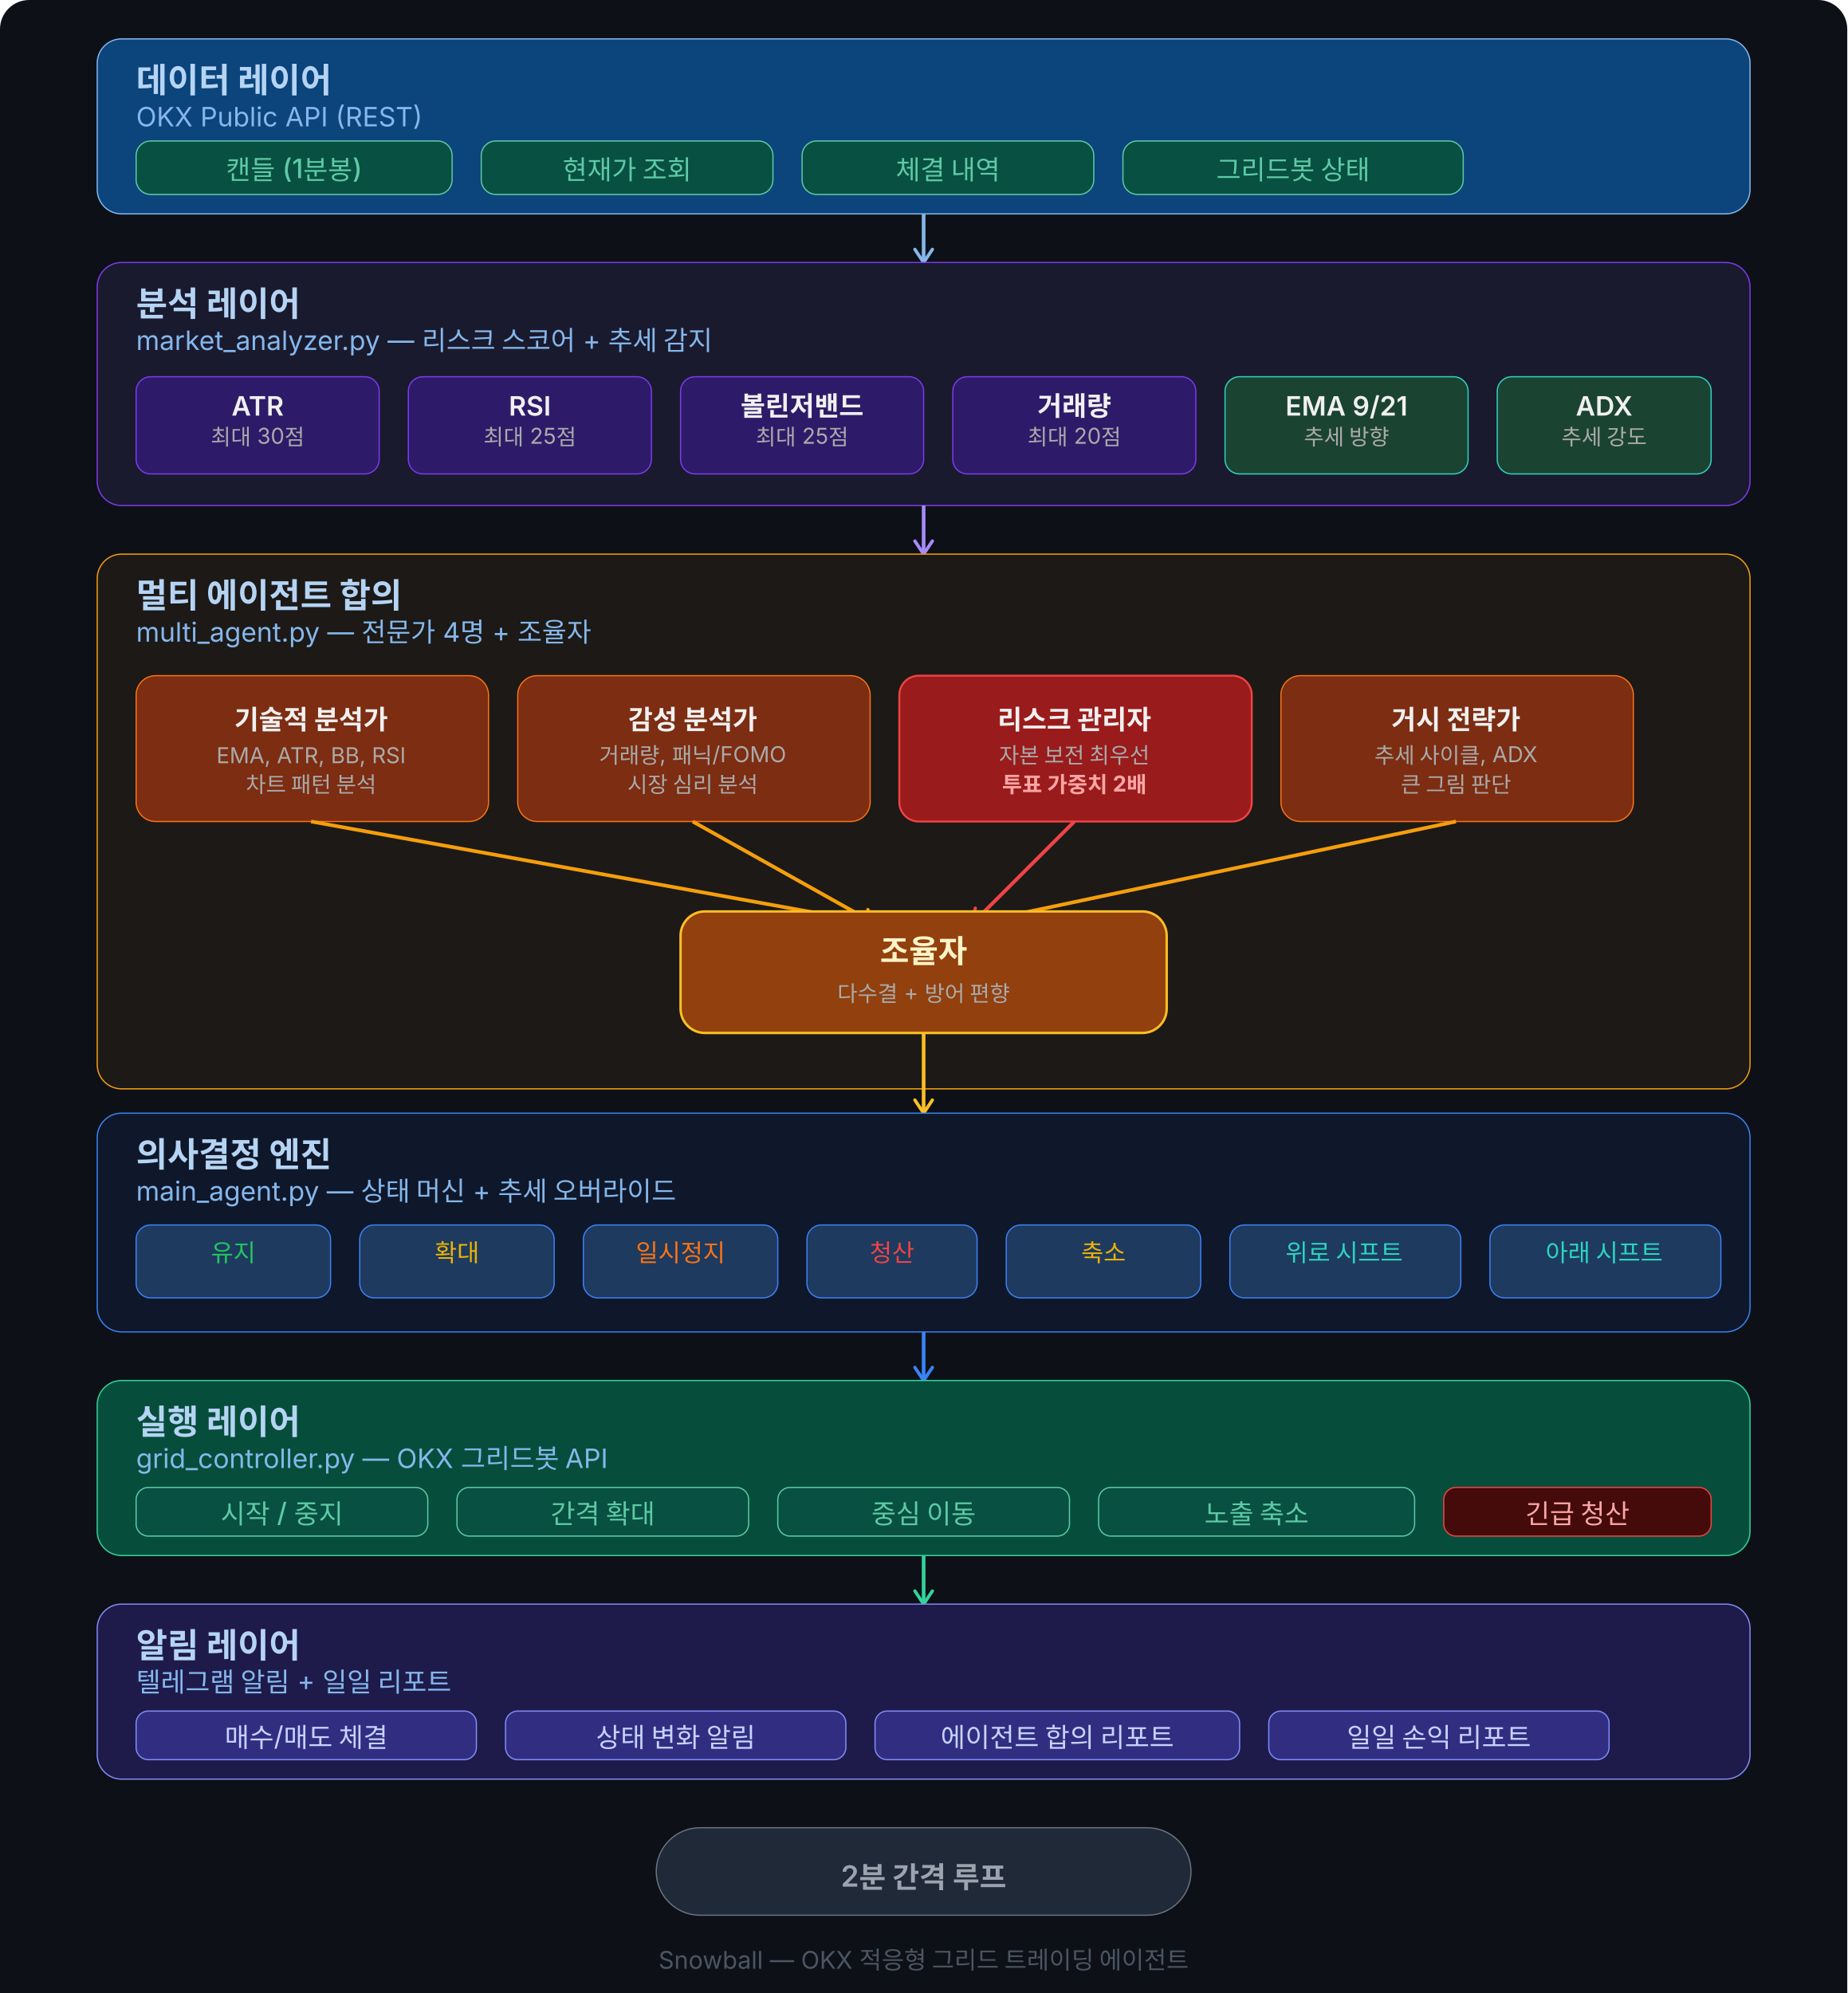
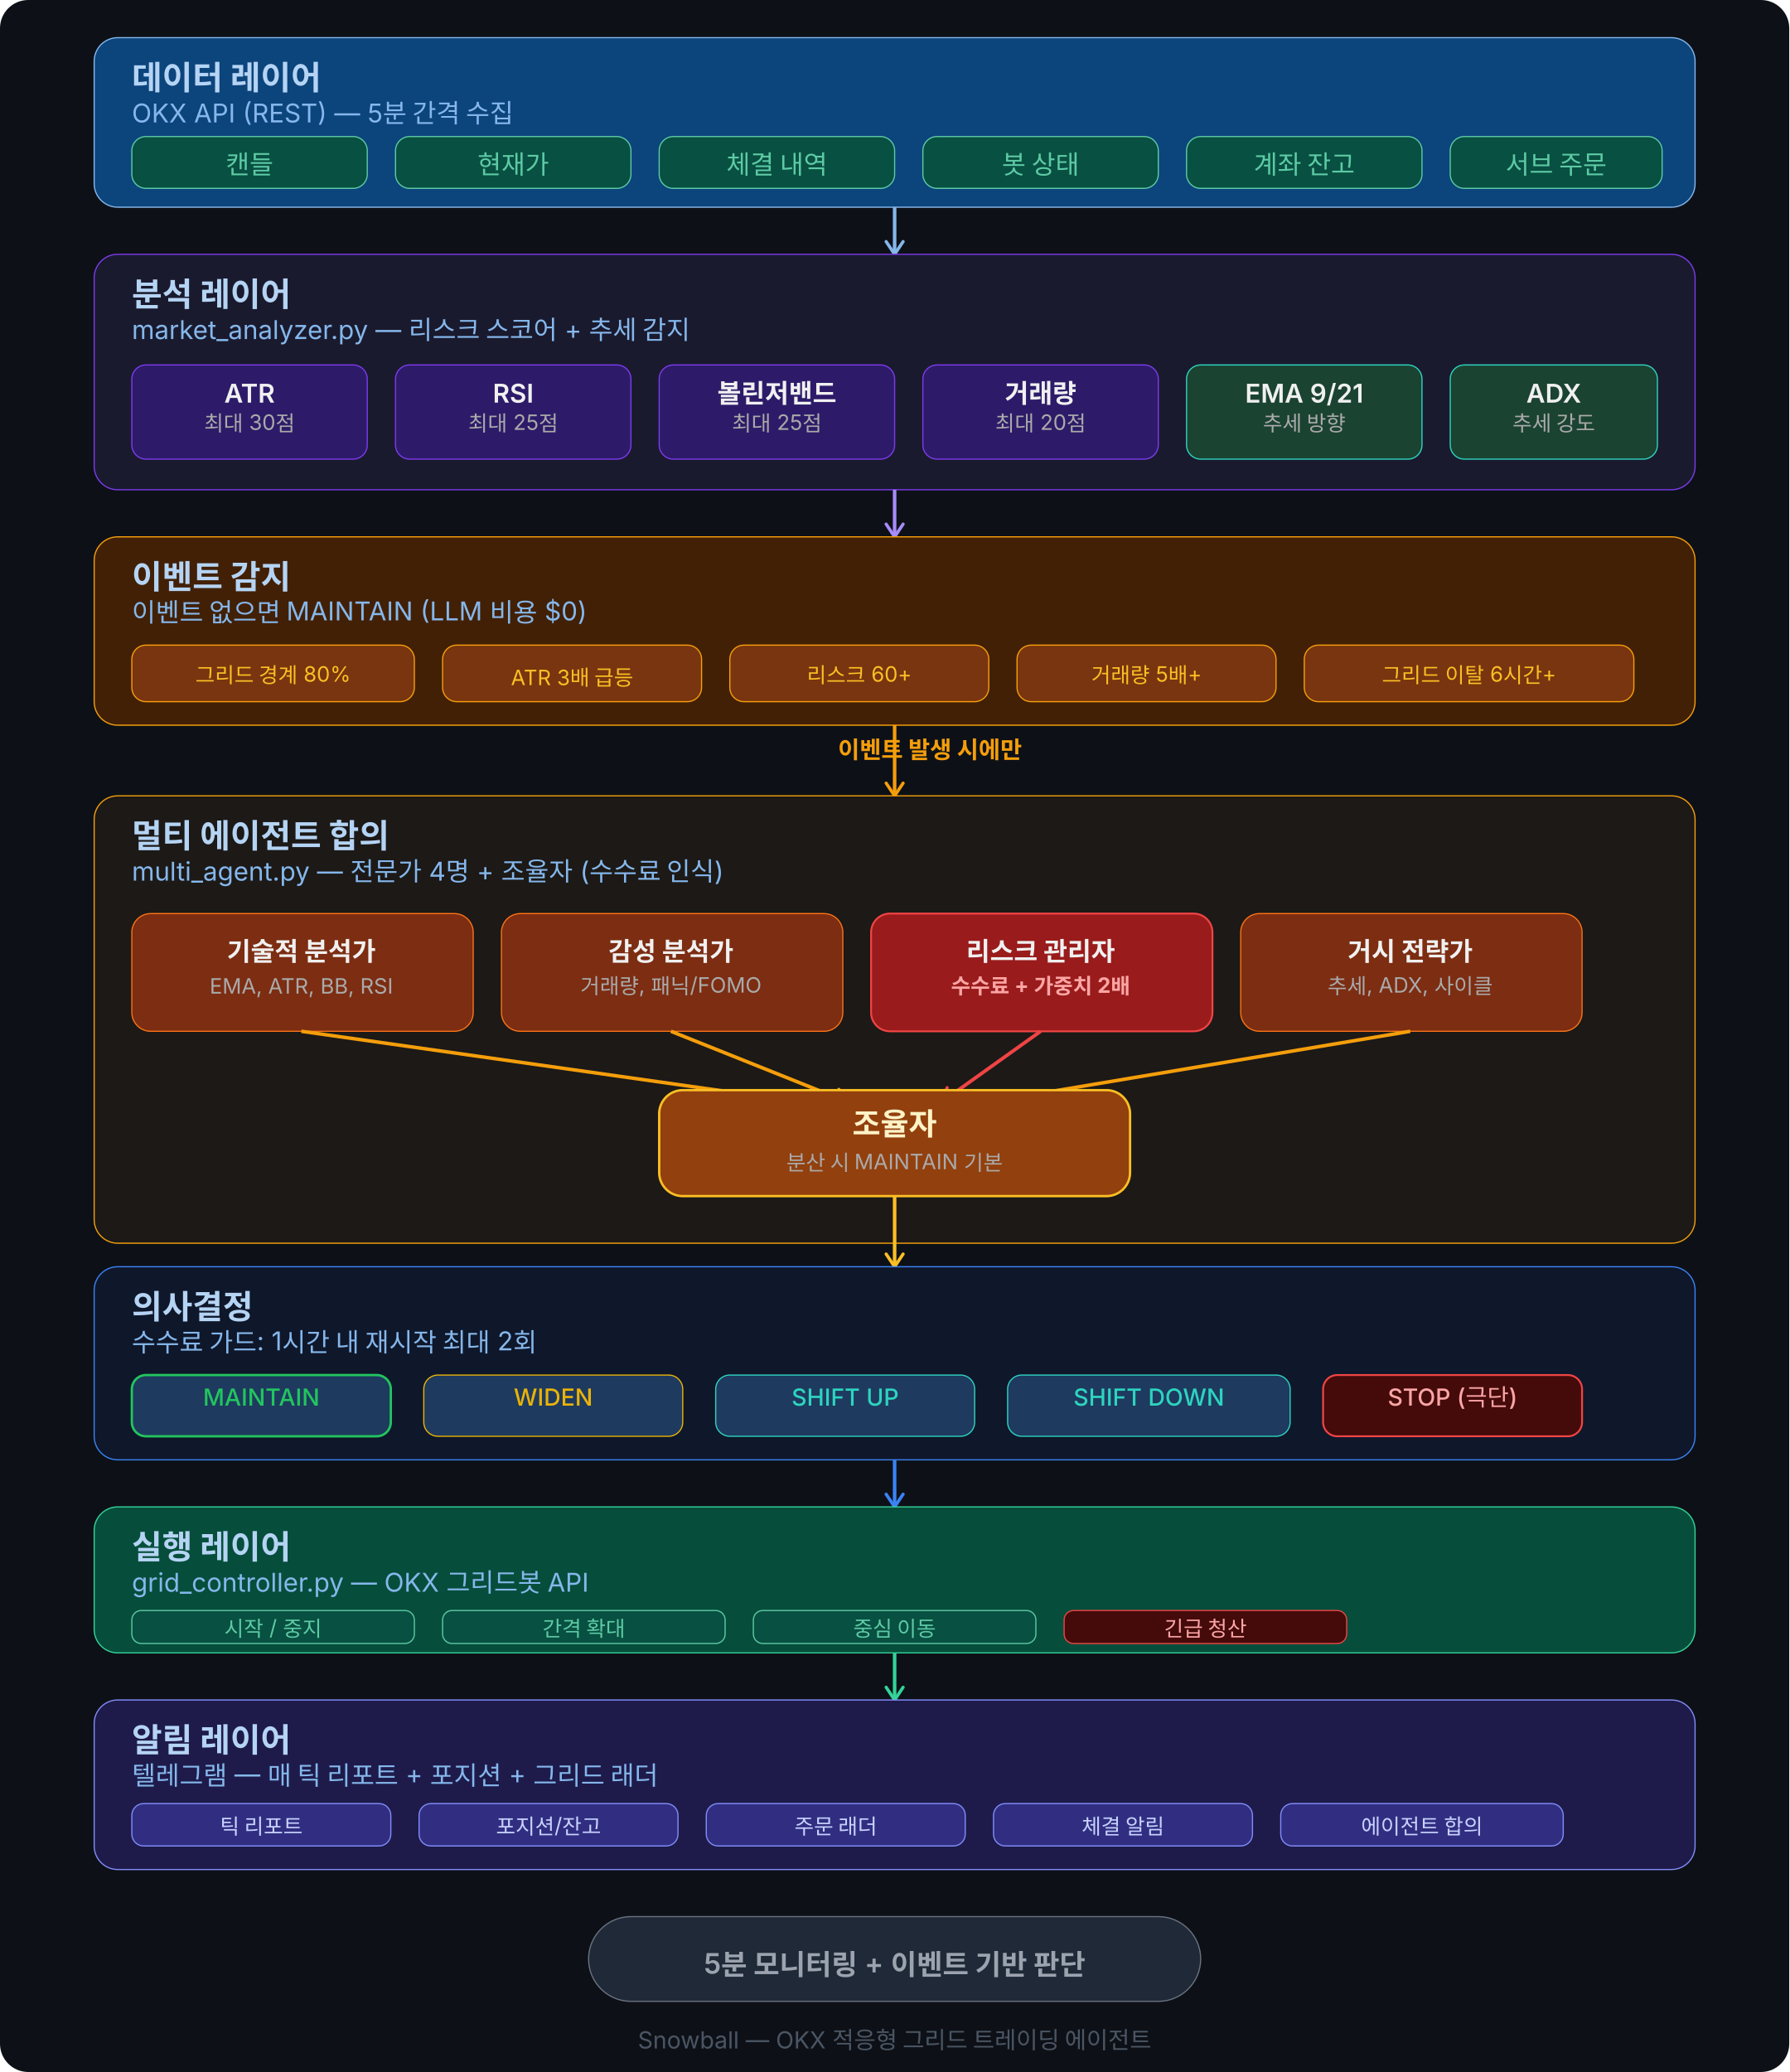
- <svg xmlns="http://www.w3.org/2000/svg" width="100%" viewBox="0 0 760 820">
+ <svg xmlns="http://www.w3.org/2000/svg" width="100%" viewBox="0 0 760 880">
  <defs>
    <marker id="arrow" viewBox="0 0 10 10" refX="8" refY="5" markerWidth="6" markerHeight="6" orient="auto-start-reverse">
      <path d="M2 1L8 5L2 9" fill="none" stroke="context-stroke" stroke-width="1.5" stroke-linecap="round" stroke-linejoin="round" />
    </marker>
    <style>
    text { font-family: -apple-system, BlinkMacSystemFont, "Segoe UI", sans-serif; }
    .title { font-size: 14px; font-weight: 600; fill: #b5d4f4; }
    .subtitle { font-size: 11px; fill: #85b7eb; }
    .badge { font-size: 11px; font-weight: 500; fill: #5dcaa5; }
    .agent-label { font-size: 11px; font-weight: 600; fill: #f0f0f0; }
    .agent-sub { font-size: 9px; fill: #aaa; }
    .action-text { font-size: 10px; font-weight: 500; }
    .arrow-line { stroke-width: 1.5; fill: none; marker-end: url(#arrow); }
+     .event-text { font-size: 9px; fill: #fbbf24; }
  </style>
  </defs>
-   <rect width="760" height="860" rx="12" fill="#0d1117" />
+   <rect width="760" height="880" rx="12" fill="#0d1117" />
  <rect x="40" y="16" width="680" height="72" rx="10" fill="#0c447c" stroke="#85b7eb" stroke-width="0.5" />
  <text x="56" y="38" class="title">데이터 레이어</text>
-   <text x="56" y="52" class="subtitle">OKX Public API (REST)</text>
-   <rect x="56" y="58" width="130" height="22" rx="6" fill="#085041" stroke="#5dcaa5" stroke-width="0.5" />
-   <text x="121" y="69" text-anchor="middle" dominant-baseline="central" class="badge">캔들 (1분봉)</text>
-   <rect x="198" y="58" width="120" height="22" rx="6" fill="#085041" stroke="#5dcaa5" stroke-width="0.5" />
-   <text x="258" y="69" text-anchor="middle" dominant-baseline="central" class="badge">현재가 조회</text>
-   <rect x="330" y="58" width="120" height="22" rx="6" fill="#085041" stroke="#5dcaa5" stroke-width="0.5" />
-   <text x="390" y="69" text-anchor="middle" dominant-baseline="central" class="badge">체결 내역</text>
-   <rect x="462" y="58" width="140" height="22" rx="6" fill="#085041" stroke="#5dcaa5" stroke-width="0.5" />
-   <text x="532" y="69" text-anchor="middle" dominant-baseline="central" class="badge">그리드봇 상태</text>
+   <text x="56" y="52" class="subtitle">OKX API (REST) — 5분 간격 수집</text>
+   <rect x="56" y="58" width="100" height="22" rx="6" fill="#085041" stroke="#5dcaa5" stroke-width="0.5" />
+   <text x="106" y="69" text-anchor="middle" dominant-baseline="central" class="badge">캔들</text>
+   <rect x="168" y="58" width="100" height="22" rx="6" fill="#085041" stroke="#5dcaa5" stroke-width="0.5" />
+   <text x="218" y="69" text-anchor="middle" dominant-baseline="central" class="badge">현재가</text>
+   <rect x="280" y="58" width="100" height="22" rx="6" fill="#085041" stroke="#5dcaa5" stroke-width="0.5" />
+   <text x="330" y="69" text-anchor="middle" dominant-baseline="central" class="badge">체결 내역</text>
+   <rect x="392" y="58" width="100" height="22" rx="6" fill="#085041" stroke="#5dcaa5" stroke-width="0.5" />
+   <text x="442" y="69" text-anchor="middle" dominant-baseline="central" class="badge">봇 상태</text>
+   <rect x="504" y="58" width="100" height="22" rx="6" fill="#085041" stroke="#5dcaa5" stroke-width="0.5" />
+   <text x="554" y="69" text-anchor="middle" dominant-baseline="central" class="badge">계좌 잔고</text>
+   <rect x="616" y="58" width="90" height="22" rx="6" fill="#085041" stroke="#5dcaa5" stroke-width="0.5" />
+   <text x="661" y="69" text-anchor="middle" dominant-baseline="central" class="badge">서브 주문</text>
  <line x1="380" y1="88" x2="380" y2="108" class="arrow-line" stroke="#85b7eb" />
  <rect x="40" y="108" width="680" height="100" rx="10" fill="#1a1a2e" stroke="#7c3aed" stroke-width="0.5" />
  <text x="56" y="130" class="title" fill="#c4b5fd">분석 레이어</text>
  <text x="56" y="144" class="subtitle" fill="#a78bfa">market_analyzer.py — 리스크 스코어 + 추세 감지</text>
  <rect x="56" y="155" width="100" height="40" rx="6" fill="#2d1b69" stroke="#7c3aed" stroke-width="0.5" />
  <text x="106" y="171" text-anchor="middle" class="agent-label" fill="#c4b5fd">ATR</text>
  <text x="106" y="183" text-anchor="middle" class="agent-sub" fill="#a78bfa">최대 30점</text>
  <rect x="168" y="155" width="100" height="40" rx="6" fill="#2d1b69" stroke="#7c3aed" stroke-width="0.5" />
  <text x="218" y="171" text-anchor="middle" class="agent-label" fill="#c4b5fd">RSI</text>
  <text x="218" y="183" text-anchor="middle" class="agent-sub" fill="#a78bfa">최대 25점</text>
  <rect x="280" y="155" width="100" height="40" rx="6" fill="#2d1b69" stroke="#7c3aed" stroke-width="0.5" />
  <text x="330" y="171" text-anchor="middle" class="agent-label" fill="#c4b5fd">볼린저밴드</text>
  <text x="330" y="183" text-anchor="middle" class="agent-sub" fill="#a78bfa">최대 25점</text>
  <rect x="392" y="155" width="100" height="40" rx="6" fill="#2d1b69" stroke="#7c3aed" stroke-width="0.5" />
  <text x="442" y="171" text-anchor="middle" class="agent-label" fill="#c4b5fd">거래량</text>
  <text x="442" y="183" text-anchor="middle" class="agent-sub" fill="#a78bfa">최대 20점</text>
  <rect x="504" y="155" width="100" height="40" rx="6" fill="#1b4332" stroke="#2dd4bf" stroke-width="0.5" />
  <text x="554" y="171" text-anchor="middle" class="agent-label" fill="#2dd4bf">EMA 9/21</text>
  <text x="554" y="183" text-anchor="middle" class="agent-sub" fill="#5eead4">추세 방향</text>
  <rect x="616" y="155" width="88" height="40" rx="6" fill="#1b4332" stroke="#2dd4bf" stroke-width="0.5" />
  <text x="660" y="171" text-anchor="middle" class="agent-label" fill="#2dd4bf">ADX</text>
  <text x="660" y="183" text-anchor="middle" class="agent-sub" fill="#5eead4">추세 강도</text>
  <line x1="380" y1="208" x2="380" y2="228" class="arrow-line" stroke="#a78bfa" />
-   <rect x="40" y="228" width="680" height="220" rx="10" fill="#1c1917" stroke="#f59e0b" stroke-width="0.5" />
-   <text x="56" y="250" class="title" fill="#fcd34d">멀티 에이전트 합의</text>
-   <text x="56" y="264" class="subtitle" fill="#fbbf24">multi_agent.py — 전문가 4명 + 조율자</text>
-   <rect x="56" y="278" width="145" height="60" rx="8" fill="#7c2d12" stroke="#f97316" stroke-width="0.5" />
-   <text x="128" y="300" text-anchor="middle" class="agent-label">기술적 분석가</text>
-   <text x="128" y="314" text-anchor="middle" class="agent-sub">EMA, ATR, BB, RSI</text>
-   <text x="128" y="326" text-anchor="middle" class="agent-sub">차트 패턴 분석</text>
-   <rect x="213" y="278" width="145" height="60" rx="8" fill="#7c2d12" stroke="#f97316" stroke-width="0.5" />
-   <text x="285" y="300" text-anchor="middle" class="agent-label">감성 분석가</text>
-   <text x="285" y="314" text-anchor="middle" class="agent-sub">거래량, 패닉/FOMO</text>
-   <text x="285" y="326" text-anchor="middle" class="agent-sub">시장 심리 분석</text>
-   <rect x="370" y="278" width="145" height="60" rx="8" fill="#991b1b" stroke="#ef4444" stroke-width="0.8" />
-   <text x="442" y="300" text-anchor="middle" class="agent-label">리스크 관리자</text>
-   <text x="442" y="314" text-anchor="middle" class="agent-sub">자본 보전 최우선</text>
-   <text x="442" y="326" text-anchor="middle" style="font-size:9px;font-weight:700;fill:#fca5a5">투표 가중치 2배</text>
-   <rect x="527" y="278" width="145" height="60" rx="8" fill="#7c2d12" stroke="#f97316" stroke-width="0.5" />
-   <text x="599" y="300" text-anchor="middle" class="agent-label">거시 전략가</text>
-   <text x="599" y="314" text-anchor="middle" class="agent-sub">추세 사이클, ADX</text>
-   <text x="599" y="326" text-anchor="middle" class="agent-sub">큰 그림 판단</text>
-   <line x1="128" y1="338" x2="360" y2="380" class="arrow-line" stroke="#f59e0b" />
-   <line x1="285" y1="338" x2="360" y2="380" class="arrow-line" stroke="#f59e0b" />
-   <line x1="442" y1="338" x2="400" y2="380" class="arrow-line" stroke="#ef4444" stroke-width="2" />
-   <line x1="599" y1="338" x2="400" y2="380" class="arrow-line" stroke="#f59e0b" />
-   <rect x="280" y="375" width="200" height="50" rx="10" fill="#92400e" stroke="#fbbf24" stroke-width="1" />
-   <text x="380" y="396" text-anchor="middle" style="font-size:13px;font-weight:700;fill:#fef3c7">조율자</text>
-   <text x="380" y="412" text-anchor="middle" class="agent-sub" fill="#fcd34d">다수결 + 방어 편향</text>
-   <line x1="380" y1="425" x2="380" y2="458" class="arrow-line" stroke="#fbbf24" />
-   <rect x="40" y="458" width="680" height="90" rx="10" fill="#0f172a" stroke="#3b82f6" stroke-width="0.5" />
-   <text x="56" y="480" class="title" fill="#93c5fd">의사결정 엔진</text>
-   <text x="56" y="494" class="subtitle" fill="#60a5fa">main_agent.py — 상태 머신 + 추세 오버라이드</text>
-   <rect x="56" y="504" width="80" height="30" rx="6" fill="#1e3a5f" stroke="#3b82f6" stroke-width="0.5" />
-   <text x="96" y="519" text-anchor="middle" class="action-text" fill="#22c55e">유지</text>
-   <rect x="148" y="504" width="80" height="30" rx="6" fill="#1e3a5f" stroke="#3b82f6" stroke-width="0.5" />
-   <text x="188" y="519" text-anchor="middle" class="action-text" fill="#eab308">확대</text>
-   <rect x="240" y="504" width="80" height="30" rx="6" fill="#1e3a5f" stroke="#3b82f6" stroke-width="0.5" />
-   <text x="280" y="519" text-anchor="middle" class="action-text" fill="#f97316">일시정지</text>
-   <rect x="332" y="504" width="70" height="30" rx="6" fill="#1e3a5f" stroke="#3b82f6" stroke-width="0.5" />
-   <text x="367" y="519" text-anchor="middle" class="action-text" fill="#ef4444">청산</text>
-   <rect x="414" y="504" width="80" height="30" rx="6" fill="#1e3a5f" stroke="#3b82f6" stroke-width="0.5" />
-   <text x="454" y="519" text-anchor="middle" class="action-text" fill="#eab308">축소</text>
-   <rect x="506" y="504" width="95" height="30" rx="6" fill="#1e3a5f" stroke="#3b82f6" stroke-width="0.5" />
-   <text x="553" y="519" text-anchor="middle" class="action-text" fill="#2dd4bf">위로 시프트</text>
-   <rect x="613" y="504" width="95" height="30" rx="6" fill="#1e3a5f" stroke="#3b82f6" stroke-width="0.5" />
-   <text x="660" y="519" text-anchor="middle" class="action-text" fill="#2dd4bf">아래 시프트</text>
-   <line x1="380" y1="548" x2="380" y2="568" class="arrow-line" stroke="#3b82f6" />
-   <rect x="40" y="568" width="680" height="72" rx="10" fill="#064e3b" stroke="#34d399" stroke-width="0.5" />
-   <text x="56" y="590" class="title" fill="#a7f3d0">실행 레이어</text>
-   <text x="56" y="604" class="subtitle" fill="#6ee7b7">grid_controller.py — OKX 그리드봇 API</text>
-   <rect x="56" y="612" width="120" height="20" rx="5" fill="#085041" stroke="#5dcaa5" stroke-width="0.5" />
-   <text x="116" y="622" text-anchor="middle" dominant-baseline="central" class="badge">시작 / 중지</text>
-   <rect x="188" y="612" width="120" height="20" rx="5" fill="#085041" stroke="#5dcaa5" stroke-width="0.5" />
-   <text x="248" y="622" text-anchor="middle" dominant-baseline="central" class="badge">간격 확대</text>
-   <rect x="320" y="612" width="120" height="20" rx="5" fill="#085041" stroke="#5dcaa5" stroke-width="0.5" />
-   <text x="380" y="622" text-anchor="middle" dominant-baseline="central" class="badge">중심 이동</text>
-   <rect x="452" y="612" width="130" height="20" rx="5" fill="#085041" stroke="#5dcaa5" stroke-width="0.5" />
-   <text x="517" y="622" text-anchor="middle" dominant-baseline="central" class="badge">노출 축소</text>
-   <rect x="594" y="612" width="110" height="20" rx="5" fill="#450a0a" stroke="#ef4444" stroke-width="0.5" />
-   <text x="649" y="622" text-anchor="middle" dominant-baseline="central" style="font-size:11px;font-weight:500;fill:#fca5a5">긴급 청산</text>
-   <line x1="380" y1="640" x2="380" y2="660" class="arrow-line" stroke="#34d399" />
-   <rect x="40" y="660" width="680" height="72" rx="10" fill="#1e1b4b" stroke="#818cf8" stroke-width="0.5" />
-   <text x="56" y="682" class="title" fill="#c7d2fe">알림 레이어</text>
-   <text x="56" y="696" class="subtitle" fill="#a5b4fc">텔레그램 알림 + 일일 리포트</text>
-   <rect x="56" y="704" width="140" height="20" rx="5" fill="#312e81" stroke="#818cf8" stroke-width="0.5" />
-   <text x="126" y="714" text-anchor="middle" dominant-baseline="central" style="font-size:11px;fill:#c7d2fe">매수/매도 체결</text>
-   <rect x="208" y="704" width="140" height="20" rx="5" fill="#312e81" stroke="#818cf8" stroke-width="0.5" />
-   <text x="278" y="714" text-anchor="middle" dominant-baseline="central" style="font-size:11px;fill:#c7d2fe">상태 변화 알림</text>
-   <rect x="360" y="704" width="150" height="20" rx="5" fill="#312e81" stroke="#818cf8" stroke-width="0.5" />
-   <text x="435" y="714" text-anchor="middle" dominant-baseline="central" style="font-size:11px;fill:#c7d2fe">에이전트 합의 리포트</text>
-   <rect x="522" y="704" width="140" height="20" rx="5" fill="#312e81" stroke="#818cf8" stroke-width="0.5" />
-   <text x="592" y="714" text-anchor="middle" dominant-baseline="central" style="font-size:11px;fill:#c7d2fe">일일 손익 리포트</text>
-   <rect x="270" y="752" width="220" height="36" rx="18" fill="#1f2937" stroke="#6b7280" stroke-width="0.5" />
-   <text x="380" y="770" text-anchor="middle" dominant-baseline="central" style="font-size:12px;font-weight:600;fill:#9ca3af">2분 간격 루프</text>
-   <text x="380" y="810" text-anchor="middle" style="font-size:10px;fill:#4b5563">Snowball — OKX 적응형 그리드 트레이딩 에이전트</text>
+   <rect x="40" y="228" width="680" height="80" rx="10" fill="#422006" stroke="#f59e0b" stroke-width="0.5" />
+   <text x="56" y="250" class="title" fill="#fcd34d">이벤트 감지</text>
+   <text x="56" y="264" class="subtitle" fill="#fbbf24">이벤트 없으면 MAINTAIN (LLM 비용 $0)</text>
+   <rect x="56" y="274" width="120" height="24" rx="6" fill="#78350f" stroke="#f59e0b" stroke-width="0.5" />
+   <text x="116" y="286" text-anchor="middle" dominant-baseline="central" class="event-text">그리드 경계 80%</text>
+   <rect x="188" y="274" width="110" height="24" rx="6" fill="#78350f" stroke="#f59e0b" stroke-width="0.5" />
+   <text x="243" y="286" text-anchor="middle" dominant-baseline="central" class="event-text">ATR 3배 급등</text>
+   <rect x="310" y="274" width="110" height="24" rx="6" fill="#78350f" stroke="#f59e0b" stroke-width="0.5" />
+   <text x="365" y="286" text-anchor="middle" dominant-baseline="central" class="event-text">리스크 60+</text>
+   <rect x="432" y="274" width="110" height="24" rx="6" fill="#78350f" stroke="#f59e0b" stroke-width="0.5" />
+   <text x="487" y="286" text-anchor="middle" dominant-baseline="central" class="event-text">거래량 5배+</text>
+   <rect x="554" y="274" width="140" height="24" rx="6" fill="#78350f" stroke="#f59e0b" stroke-width="0.5" />
+   <text x="624" y="286" text-anchor="middle" dominant-baseline="central" class="event-text">그리드 이탈 6시간+</text>
+   <text x="395" y="322" text-anchor="middle" style="font-size:10px;font-weight:600;fill:#f59e0b">이벤트 발생 시에만</text>
+   <line x1="380" y1="308" x2="380" y2="338" class="arrow-line" stroke="#f59e0b" />
+   <rect x="40" y="338" width="680" height="190" rx="10" fill="#1c1917" stroke="#f59e0b" stroke-width="0.5" />
+   <text x="56" y="360" class="title" fill="#fcd34d">멀티 에이전트 합의</text>
+   <text x="56" y="374" class="subtitle" fill="#fbbf24">multi_agent.py — 전문가 4명 + 조율자 (수수료 인식)</text>
+   <rect x="56" y="388" width="145" height="50" rx="8" fill="#7c2d12" stroke="#f97316" stroke-width="0.5" />
+   <text x="128" y="408" text-anchor="middle" class="agent-label">기술적 분석가</text>
+   <text x="128" y="422" text-anchor="middle" class="agent-sub">EMA, ATR, BB, RSI</text>
+   <rect x="213" y="388" width="145" height="50" rx="8" fill="#7c2d12" stroke="#f97316" stroke-width="0.5" />
+   <text x="285" y="408" text-anchor="middle" class="agent-label">감성 분석가</text>
+   <text x="285" y="422" text-anchor="middle" class="agent-sub">거래량, 패닉/FOMO</text>
+   <rect x="370" y="388" width="145" height="50" rx="8" fill="#991b1b" stroke="#ef4444" stroke-width="0.8" />
+   <text x="442" y="408" text-anchor="middle" class="agent-label">리스크 관리자</text>
+   <text x="442" y="422" text-anchor="middle" style="font-size:9px;font-weight:700;fill:#fca5a5">수수료 + 가중치 2배</text>
+   <rect x="527" y="388" width="145" height="50" rx="8" fill="#7c2d12" stroke="#f97316" stroke-width="0.5" />
+   <text x="599" y="408" text-anchor="middle" class="agent-label">거시 전략가</text>
+   <text x="599" y="422" text-anchor="middle" class="agent-sub">추세, ADX, 사이클</text>
+   <line x1="128" y1="438" x2="340" y2="468" class="arrow-line" stroke="#f59e0b" />
+   <line x1="285" y1="438" x2="360" y2="468" class="arrow-line" stroke="#f59e0b" />
+   <line x1="442" y1="438" x2="400" y2="468" class="arrow-line" stroke="#ef4444" stroke-width="2" />
+   <line x1="599" y1="438" x2="420" y2="468" class="arrow-line" stroke="#f59e0b" />
+   <rect x="280" y="463" width="200" height="45" rx="10" fill="#92400e" stroke="#fbbf24" stroke-width="1" />
+   <text x="380" y="482" text-anchor="middle" style="font-size:13px;font-weight:700;fill:#fef3c7">조율자</text>
+   <text x="380" y="497" text-anchor="middle" class="agent-sub" fill="#fcd34d">분산 시 MAINTAIN 기본</text>
+   <line x1="380" y1="508" x2="380" y2="538" class="arrow-line" stroke="#fbbf24" />
+   <rect x="40" y="538" width="680" height="82" rx="10" fill="#0f172a" stroke="#3b82f6" stroke-width="0.5" />
+   <text x="56" y="560" class="title" fill="#93c5fd">의사결정</text>
+   <text x="56" y="574" class="subtitle" fill="#60a5fa">수수료 가드: 1시간 내 재시작 최대 2회</text>
+   <rect x="56" y="584" width="110" height="26" rx="6" fill="#1e3a5f" stroke="#22c55e" stroke-width="1" />
+   <text x="111" y="597" text-anchor="middle" class="action-text" fill="#22c55e">MAINTAIN</text>
+   <rect x="180" y="584" width="110" height="26" rx="6" fill="#1e3a5f" stroke="#eab308" stroke-width="0.5" />
+   <text x="235" y="597" text-anchor="middle" class="action-text" fill="#eab308">WIDEN</text>
+   <rect x="304" y="584" width="110" height="26" rx="6" fill="#1e3a5f" stroke="#2dd4bf" stroke-width="0.5" />
+   <text x="359" y="597" text-anchor="middle" class="action-text" fill="#2dd4bf">SHIFT UP</text>
+   <rect x="428" y="584" width="120" height="26" rx="6" fill="#1e3a5f" stroke="#2dd4bf" stroke-width="0.5" />
+   <text x="488" y="597" text-anchor="middle" class="action-text" fill="#2dd4bf">SHIFT DOWN</text>
+   <rect x="562" y="584" width="110" height="26" rx="6" fill="#450a0a" stroke="#ef4444" stroke-width="0.8" />
+   <text x="617" y="597" text-anchor="middle" class="action-text" fill="#fca5a5">STOP (극단)</text>
+   <line x1="380" y1="620" x2="380" y2="640" class="arrow-line" stroke="#3b82f6" />
+   <rect x="40" y="640" width="680" height="62" rx="10" fill="#064e3b" stroke="#34d399" stroke-width="0.5" />
+   <text x="56" y="662" class="title" fill="#a7f3d0">실행 레이어</text>
+   <text x="56" y="676" class="subtitle" fill="#6ee7b7">grid_controller.py — OKX 그리드봇 API</text>
+   <rect x="56" y="684" width="120" height="14" rx="4" fill="#085041" stroke="#5dcaa5" stroke-width="0.5" />
+   <text x="116" y="691" text-anchor="middle" dominant-baseline="central" style="font-size:9px;fill:#5dcaa5">시작 / 중지</text>
+   <rect x="188" y="684" width="120" height="14" rx="4" fill="#085041" stroke="#5dcaa5" stroke-width="0.5" />
+   <text x="248" y="691" text-anchor="middle" dominant-baseline="central" style="font-size:9px;fill:#5dcaa5">간격 확대</text>
+   <rect x="320" y="684" width="120" height="14" rx="4" fill="#085041" stroke="#5dcaa5" stroke-width="0.5" />
+   <text x="380" y="691" text-anchor="middle" dominant-baseline="central" style="font-size:9px;fill:#5dcaa5">중심 이동</text>
+   <rect x="452" y="684" width="120" height="14" rx="4" fill="#450a0a" stroke="#ef4444" stroke-width="0.5" />
+   <text x="512" y="691" text-anchor="middle" dominant-baseline="central" style="font-size:9px;fill:#fca5a5">긴급 청산</text>
+   <line x1="380" y1="702" x2="380" y2="722" class="arrow-line" stroke="#34d399" />
+   <rect x="40" y="722" width="680" height="72" rx="10" fill="#1e1b4b" stroke="#818cf8" stroke-width="0.5" />
+   <text x="56" y="744" class="title" fill="#c7d2fe">알림 레이어</text>
+   <text x="56" y="758" class="subtitle" fill="#a5b4fc">텔레그램 — 매 틱 리포트 + 포지션 + 그리드 래더</text>
+   <rect x="56" y="766" width="110" height="18" rx="5" fill="#312e81" stroke="#818cf8" stroke-width="0.5" />
+   <text x="111" y="775" text-anchor="middle" dominant-baseline="central" style="font-size:9px;fill:#c7d2fe">틱 리포트</text>
+   <rect x="178" y="766" width="110" height="18" rx="5" fill="#312e81" stroke="#818cf8" stroke-width="0.5" />
+   <text x="233" y="775" text-anchor="middle" dominant-baseline="central" style="font-size:9px;fill:#c7d2fe">포지션/잔고</text>
+   <rect x="300" y="766" width="110" height="18" rx="5" fill="#312e81" stroke="#818cf8" stroke-width="0.5" />
+   <text x="355" y="775" text-anchor="middle" dominant-baseline="central" style="font-size:9px;fill:#c7d2fe">주문 래더</text>
+   <rect x="422" y="766" width="110" height="18" rx="5" fill="#312e81" stroke="#818cf8" stroke-width="0.5" />
+   <text x="477" y="775" text-anchor="middle" dominant-baseline="central" style="font-size:9px;fill:#c7d2fe">체결 알림</text>
+   <rect x="544" y="766" width="120" height="18" rx="5" fill="#312e81" stroke="#818cf8" stroke-width="0.5" />
+   <text x="604" y="775" text-anchor="middle" dominant-baseline="central" style="font-size:9px;fill:#c7d2fe">에이전트 합의</text>
+   <rect x="250" y="814" width="260" height="36" rx="18" fill="#1f2937" stroke="#6b7280" stroke-width="0.5" />
+   <text x="380" y="832" text-anchor="middle" dominant-baseline="central" style="font-size:12px;font-weight:600;fill:#9ca3af">5분 모니터링 + 이벤트 기반 판단</text>
+   <text x="380" y="870" text-anchor="middle" style="font-size:10px;fill:#4b5563">Snowball — OKX 적응형 그리드 트레이딩 에이전트</text>
</svg>
